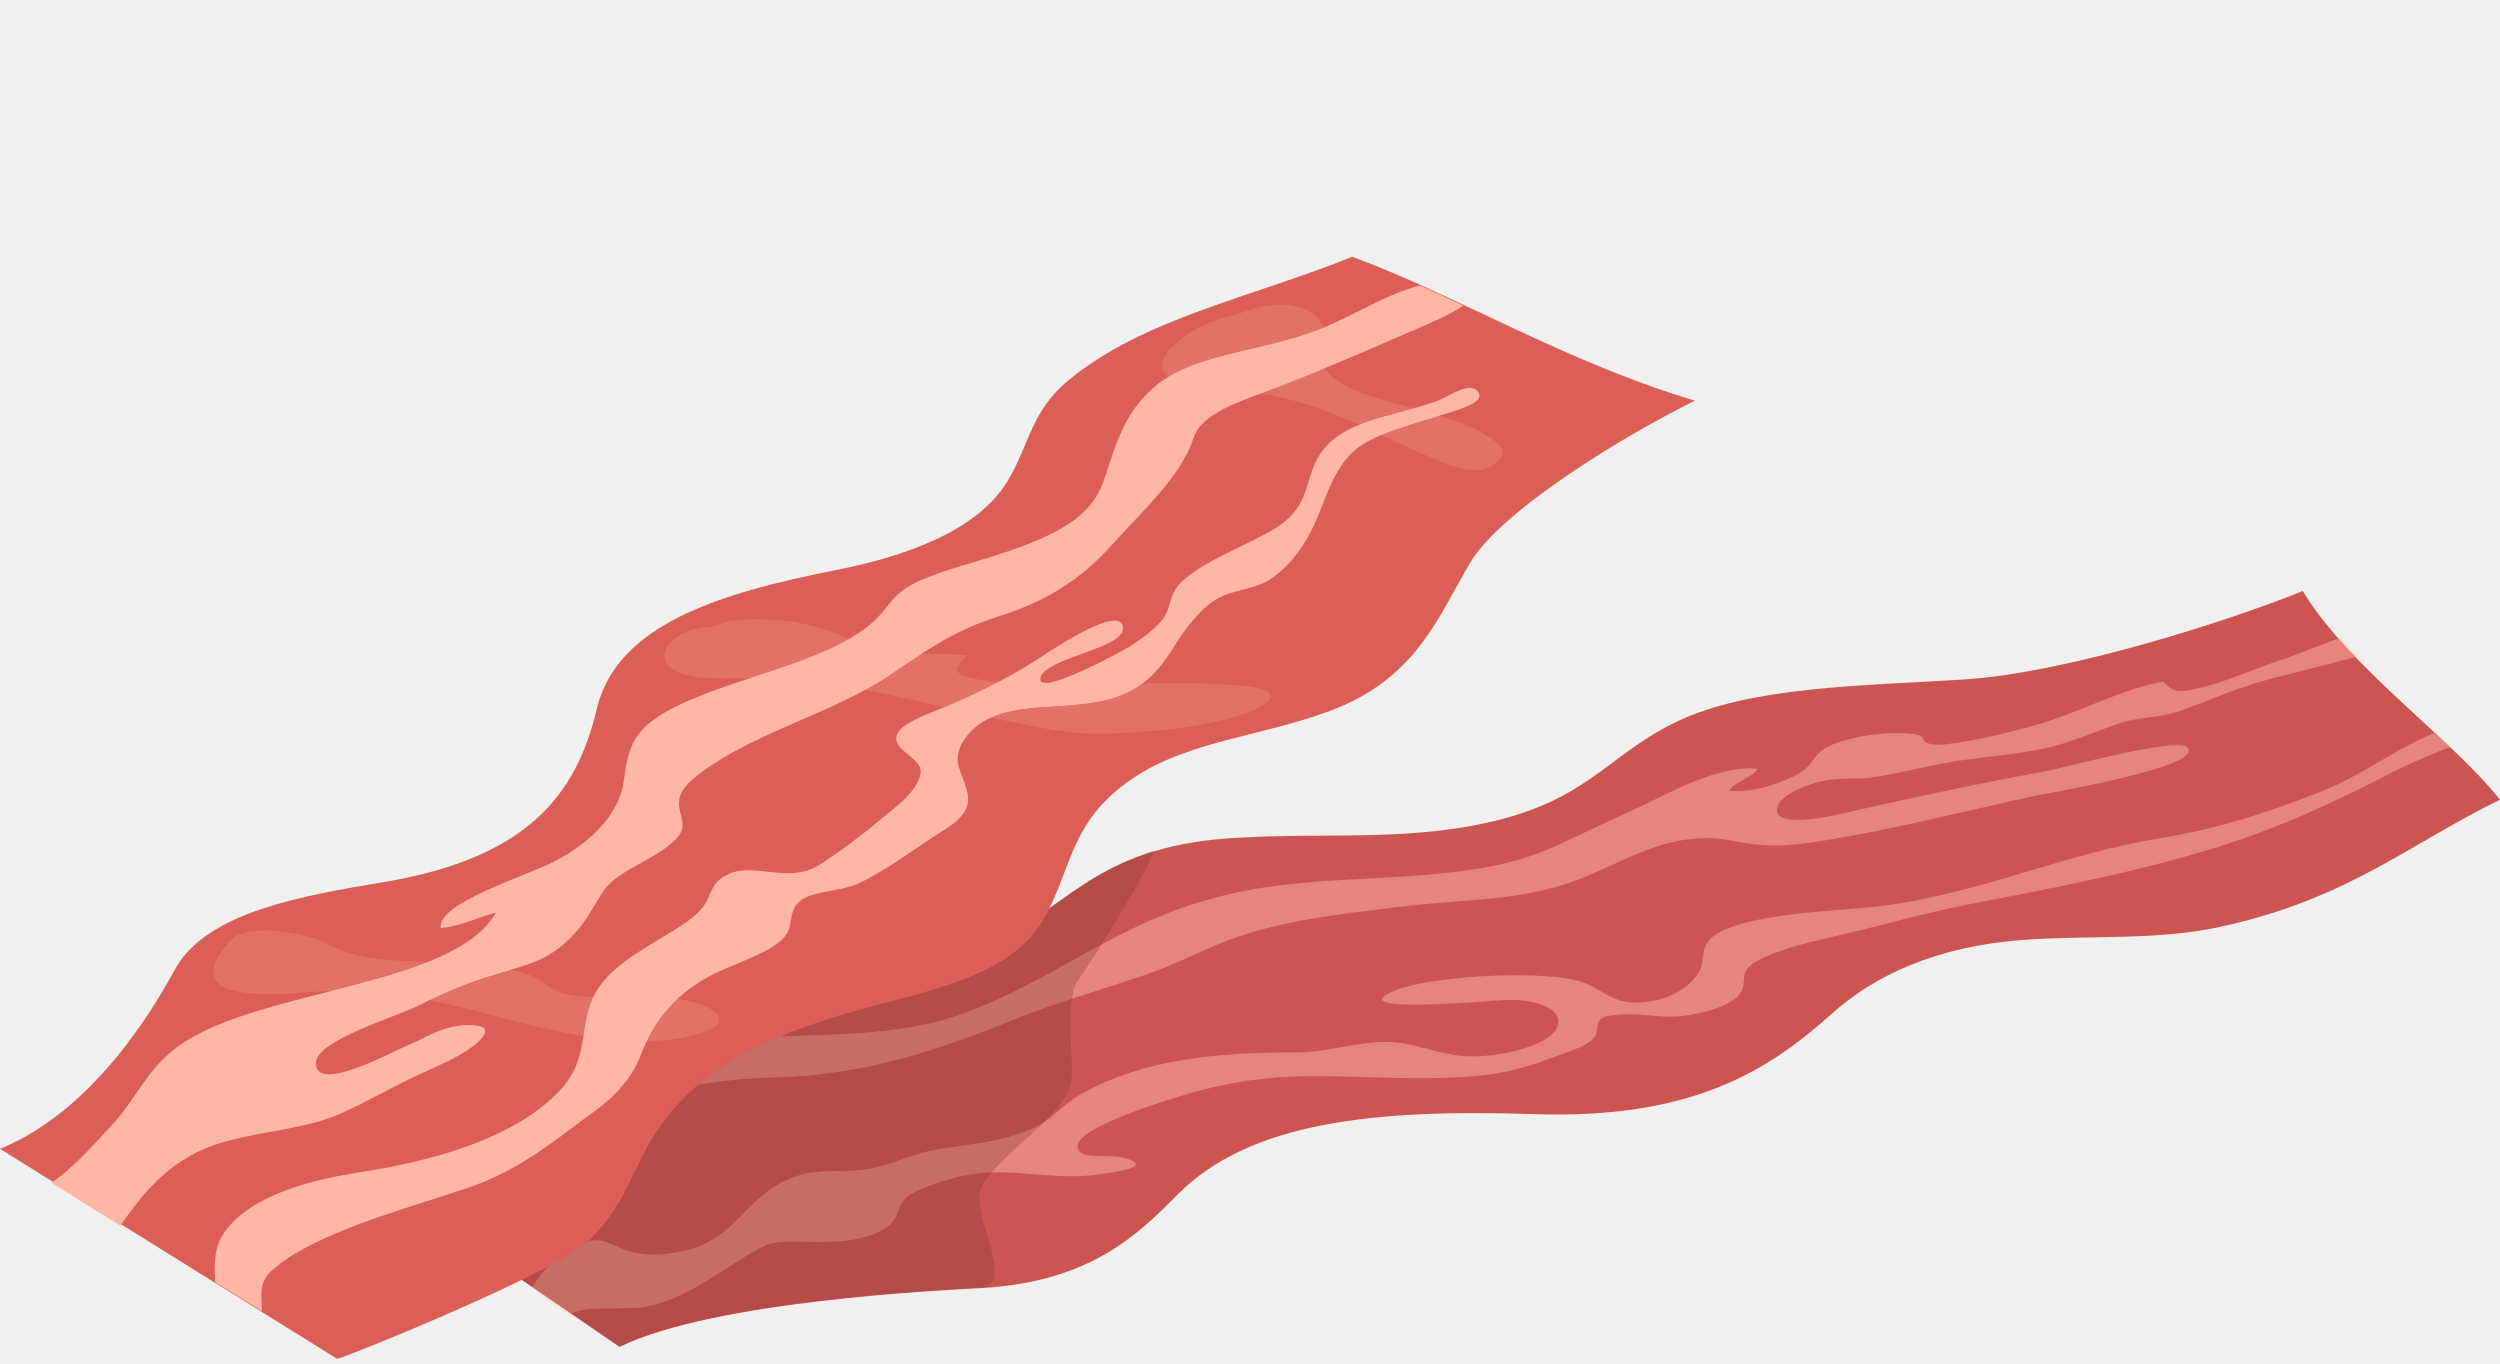
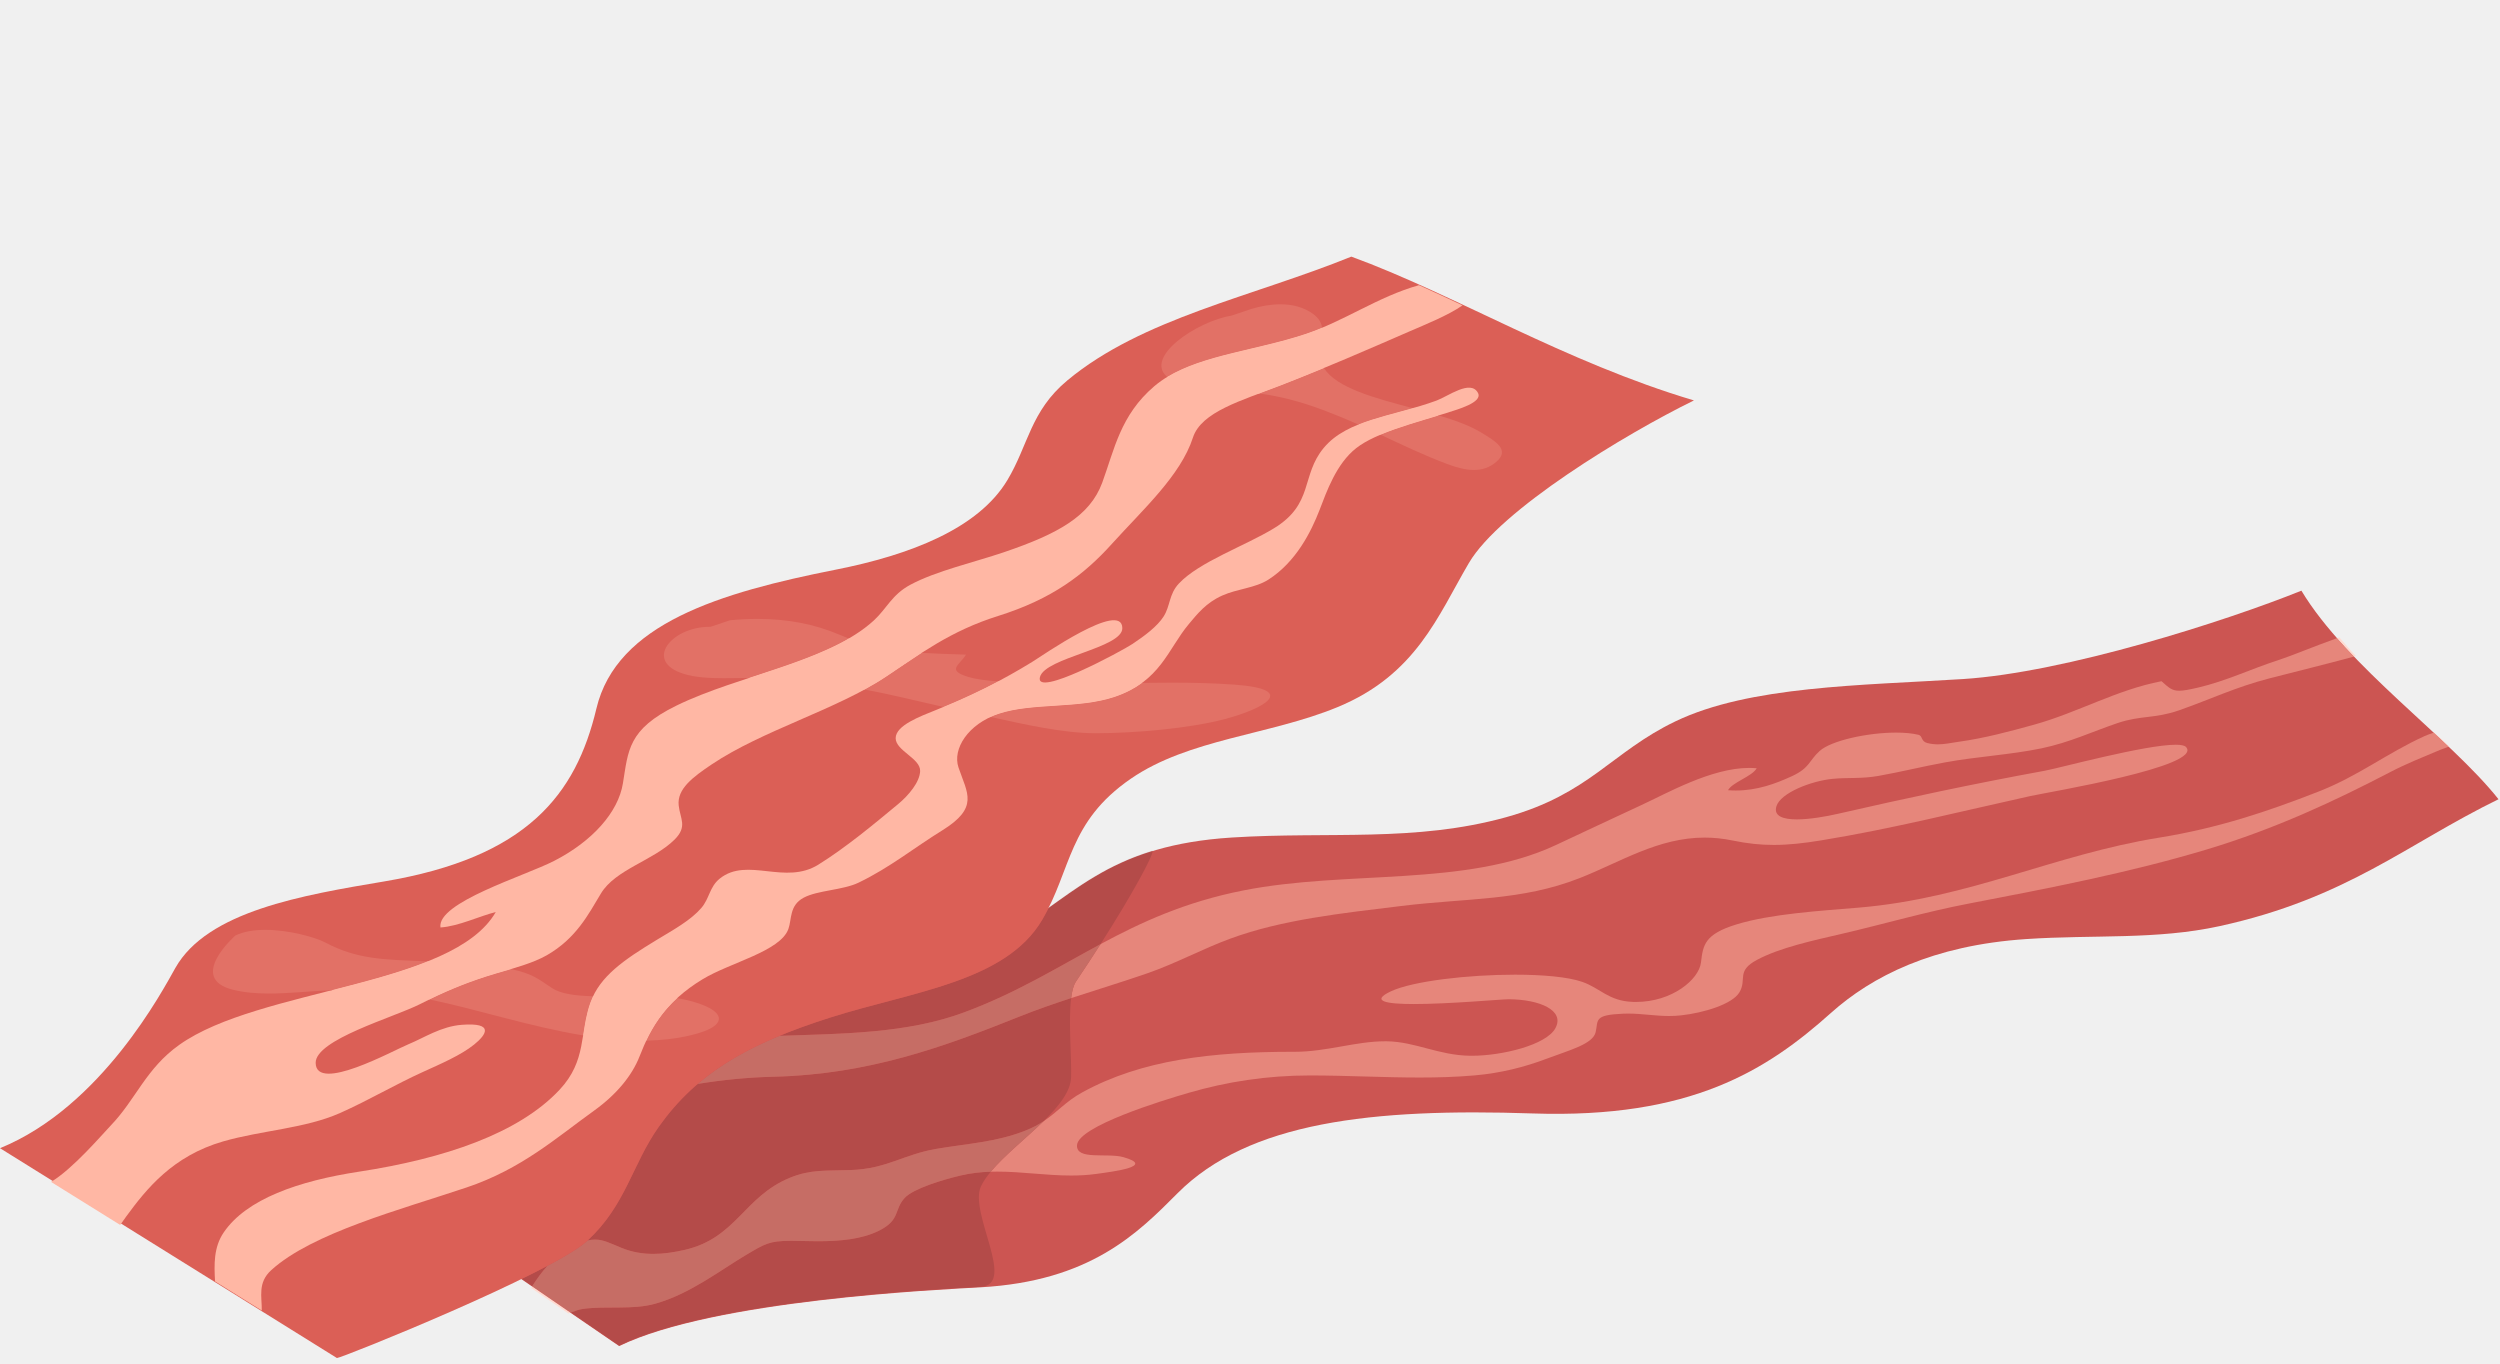
- <svg xmlns="http://www.w3.org/2000/svg" width="189.064mm" height="103.118mm" viewBox="0 0 189.064 103.118" version="1.1" id="svg11989">
-   <defs id="defs11986" />
-   <g id="layer2" style="display:inline" transform="translate(-2.397317,-4.347441)">
-     <g id="g14897" transform="matrix(0.3527778,0,0,-0.1901977,-740.341,382.6582)" style="display:inline">
-       <path d="m 2641.33,1671.06 c -19.66,-17.79 -32.51,-39.4 -59.84,-50.49 -13.53,-5.49 -26.89,-3.34 -41.46,-5.14 -20.07,-2.49 -33.1,-14.82 -41.89,-29.39 -13.7,-22.74 -29.98,-42.12 -63.98,-39.99 -34.49,2.16 -60.95,-3.41 -76.16,-31.71 -8.66,-16.14 -18.77,-34.98 -42.24,-37.46 -9.18,-0.97 -57.26,-5.11 -77.55,-23.38 l -68.31,86.76 c 0.12,0.94 41.7,38.88 56.03,43.93 15.42,5.44 31.6,3.68 47.34,6.46 22.56,3.97 36.18,12.57 49.77,28.02 13.35,15.17 20.94,34.14 46.61,37.16 20.82,2.44 39.29,-1.94 58.77,8.06 17.96,9.23 22.63,25.93 36.35,38.15 15.87,14.14 39.77,14.27 61.65,16.83 21.95,2.57 56.5,23.09 72.63,35.17 9.77,-30.12 31.84,-58.56 42.28,-82.98" style="fill:#cc5552;fill-opacity:1;fill-rule:nonzero;stroke:none;stroke-width:0.1" id="path1610" />
-       <path d="m 2610.33,1727.81 c -1.26,2.43 -2.48,4.88 -3.64,7.34 0.16,0.11 0.32,0.22 0.49,0.33 1.13,-2.5 2.32,-4.99 3.55,-7.47 -0.13,-0.06 -0.27,-0.13 -0.4,-0.2" style="fill:#ffdbd1;fill-opacity:1;fill-rule:nonzero;stroke:none;stroke-width:0.1" id="path1612" />
-       <path d="m 2335.16,1591.95 c 0.19,2.84 0.52,5.16 1.04,6.59 1.88,5.18 3.64,10.17 5.26,14.87 8.77,8.75 18.11,16.76 30.59,21.35 22.3,8.19 47.66,1.3 67,18 6.21,5.36 12.15,10.62 18.38,15.94 5.5,4.69 15.03,14.82 23.17,14.82 0.54,0 1.08,-0.04 1.61,-0.14 -1,-3.29 -5.22,-5.55 -6.15,-8.73 0.57,-0.08 1.12,-0.12 1.67,-0.12 4.58,0 8.53,2.71 12.02,5.69 3.89,3.32 3.65,6.17 5.97,10.05 2.48,4.13 10.25,7.3 16.39,7.3 1.81,0 3.47,-0.27 4.82,-0.88 0.9,-0.41 0.47,-2.64 1.91,-3.29 0.81,-0.36 1.54,-0.5 2.24,-0.5 1.45,0 2.78,0.58 4.39,1 5.63,1.44 11.14,4.21 16.25,6.83 9.4,4.84 17.61,13.81 27.32,17.29 1.55,-2.55 2.21,-3.79 3.79,-3.79 0.92,0 2.16,0.43 4.06,1.25 6.05,2.63 11.34,7.41 17.09,10.85 2.79,1.67 7.45,5.31 12.71,8.82 1.16,-2.46 2.38,-4.91 3.64,-7.34 -6.11,-3.07 -12.33,-5.88 -18.15,-8.67 -7.18,-3.43 -12.77,-8.41 -19.37,-12.7 -5.22,-3.38 -8.21,-1.95 -13.18,-5.07 -5.41,-3.39 -10.28,-7.72 -16.33,-10.06 -6.68,-2.57 -13.96,-3.28 -20.75,-5.61 -4.82,-1.64 -9.42,-3.78 -14.28,-5.38 -3.61,-1.18 -6.6,-0.56 -9.79,-1.15 -4.63,-0.84 -11.14,-5.61 -12.03,-10.87 -0.68,-4 1.46,-5.26 4.37,-5.26 2.81,0 6.33,1.18 8.74,2.2 14.85,6.31 29.23,12 44.45,17.16 3.11,1.05 21.48,10.34 28.07,10.34 1.12,0 1.89,-0.27 2.21,-0.88 3.92,-7.71 -29.61,-17.99 -33.35,-19.52 -14.75,-6.03 -29.61,-13.01 -44.84,-17.63 -3.8,-1.15 -7.03,-1.83 -10.22,-1.83 -2.85,0 -5.66,0.54 -8.83,1.76 -2.08,0.8 -4.07,1.16 -5.99,1.16 -10.02,0 -18.05,-9.72 -26.8,-16.1 -12.53,-9.14 -24.14,-7.9 -38.29,-11.11 -12.87,-2.92 -25.55,-5.42 -36.61,-12.95 -6.24,-4.25 -11.54,-9.76 -17.89,-13.85 -5.35,-3.44 -10.89,-6.55 -16.31,-9.84" style="fill:#e6867b;fill-opacity:1;fill-rule:nonzero;stroke:none;stroke-width:0.1" id="path1614" />
-       <path d="m 2227.33,1466.46 -7.96,10.11 c 0.05,0.22 0.11,0.43 0.17,0.65 l 8.21,-10.44 c -0.14,-0.1 -0.28,-0.21 -0.42,-0.32" style="fill:#ffdbd1;fill-opacity:1;fill-rule:nonzero;stroke:none;stroke-width:0.1" id="path1616" />
-       <path d="m 2227.75,1466.78 -8.21,10.44 c 0.01,0.04 0.03,0.09 0.04,0.14 l 8.27,-10.5 c -0.03,-0.03 -0.06,-0.05 -0.1,-0.08" style="fill:#e6867b;fill-opacity:1;fill-rule:nonzero;stroke:none;stroke-width:0.1" id="path1618" />
-       <path d="m 2630.63,1691.97 c -1.05,1.84 -2.12,3.7 -3.21,5.58 0.05,0.03 0.09,0.06 0.13,0.09 1.1,-1.88 2.18,-3.73 3.24,-5.57 -0.05,-0.04 -0.11,-0.07 -0.16,-0.1" style="fill:#ffdbd1;fill-opacity:1;fill-rule:nonzero;stroke:none;stroke-width:0.1" id="path1620" />
-       <path d="m 2335.15,1521.35 c -2.67,0 -5.31,0.39 -7.94,0.78 -2.62,0.39 -5.24,0.78 -7.86,0.78 -0.48,0 -0.96,-0.01 -1.43,-0.04 2.9,6.46 7.56,13.27 11.3,20.06 3.01,3.67 4.77,7.87 8.27,11.45 12.81,13.09 27.89,16.2 45.26,16.2 0.11,0 0.23,0 0.34,0 0.02,0 0.03,0 0.04,0 3.4,0 6.68,1.05 9.88,2.09 3.21,1.05 6.35,2.09 9.47,2.09 0.12,0 0.24,0 0.36,0 6.14,-0.16 11.12,-5.58 17.89,-5.76 0.13,0 0.25,0 0.38,0 6.46,0 15.99,4.27 17.93,10.99 2.06,7.11 -3.39,11.4 -9.96,11.5 -0.01,0 -0.01,0 -0.02,0 -0.79,0 -4,-0.48 -7.96,-0.96 -3.96,-0.48 -8.67,-0.95 -12.45,-0.95 -5.79,0 -9.42,1.11 -4.9,5.06 4.66,4.05 16.45,6.62 26.62,6.62 5.93,0 11.31,-0.87 14.39,-2.84 3.88,-2.47 5.66,-7.65 10.88,-7.99 0.22,-0.01 0.45,-0.02 0.67,-0.02 7.77,0 13.52,8.95 13.95,15.71 0.44,6.98 0.77,11.25 7.65,15.16 7.41,4.2 17.89,5.37 26.21,6.66 23.73,3.7 41.83,21.08 64.39,27.83 12.73,3.8 23.28,10.43 34.05,18.22 8.79,6.35 14.71,15.28 22.9,22.18 0.36,0.31 1.06,0.8 1.96,1.38 1.09,-1.88 2.16,-3.74 3.21,-5.58 -0.73,-0.48 -1.38,-0.92 -1.88,-1.31 -3.57,-2.78 -7.34,-5.59 -10.61,-8.76 -11.87,-11.48 -24.72,-22.65 -39.41,-30.83 -16.36,-9.13 -33.54,-15.3 -51.1,-21.55 -9.17,-3.26 -17.95,-8.02 -26.93,-11.9 -6.36,-2.76 -13.45,-5.54 -18.42,-10.46 -4.55,-4.5 -2.09,-7.71 -3.78,-12.94 -1.53,-4.73 -7.67,-8.14 -12.44,-9.13 -0.91,-0.2 -1.78,-0.27 -2.63,-0.27 -1.52,0 -2.96,0.24 -4.4,0.48 -1.43,0.24 -2.87,0.48 -4.4,0.48 -0.36,0 -0.72,-0.01 -1.09,-0.04 -6.3,-0.51 -5.29,-2.48 -5.87,-7.32 -0.58,-4.81 -5.7,-7.22 -10.49,-10.58 -4.75,-3.33 -9.83,-5.75 -15.53,-6.66 -3.92,-0.63 -7.84,-0.84 -11.76,-0.84 -7.74,0 -15.5,0.81 -23.37,0.83 -0.05,0 -0.09,0 -0.13,0 -9.23,0 -17.84,-2.5 -26.02,-6.91 -5.89,-3.17 -23.66,-13.32 -23.95,-20.8 -0.23,-6.17 6.47,-2.96 9.97,-4.81 6.83,-3.6 -1.96,-5.68 -5.89,-6.67 -1.8,-0.46 -3.59,-0.63 -5.35,-0.63" style="fill:#e6867b;fill-opacity:1;fill-rule:nonzero;stroke:none;stroke-width:0.1" id="path1622" />
-       <path d="m 2238.21,1453.69 -10.36,13.17 c 0.97,0.71 1.82,1.22 2.52,1.4 5.01,1.31 10.71,-0.45 15.56,2.08 7.48,3.9 13.93,13.29 19.47,19.38 4.05,4.44 4.96,5.66 9.71,5.66 0.68,0 1.44,-0.03 2.29,-0.07 1.12,-0.06 2.25,-0.1 3.37,-0.1 4.81,0 9.5,0.76 13.24,4.26 4.57,4.29 3.12,8.3 5.45,12.98 1.85,3.72 8.2,7.25 11.92,8.88 2.2,0.97 4.37,1.41 6.54,1.54 -0.9,-1.99 -1.62,-3.94 -2.11,-5.86 -2.63,-10.41 7.71,-39.11 -0.05,-39.93 -9.18,-0.97 -57.26,-5.11 -77.55,-23.39 m -18.63,23.67 -2.26,2.87 c 1.96,1.77 3.81,3.51 5.5,5.18 -1.25,-2.56 -2.26,-5.21 -3.05,-7.47 -0.07,-0.19 -0.13,-0.38 -0.19,-0.58" style="fill:#b44b49;fill-opacity:1;fill-rule:nonzero;stroke:none;stroke-width:0.1" id="path1624" />
-       <path d="m 2330.31,1627.75 c 0.02,0.1 0.05,0.2 0.08,0.3 6.47,8.57 12.63,17.11 22.2,22.56 0.03,-0.02 0.04,-0.07 0.05,-0.16 -9.64,-5.46 -15.82,-14.08 -22.33,-22.7" style="fill:#d7c1c1;fill-opacity:1;fill-rule:nonzero;stroke:none;stroke-width:0.1" id="path1626" />
-       <path d="m 2245.55,1490.17 c -2.35,0 -4.62,0.71 -6.85,2.41 -2.43,1.85 -3.88,3.29 -5.66,3.29 -0.5,0 -1.02,-0.11 -1.6,-0.36 8.23,14.1 9.57,30.3 15.26,45.22 2.49,6.5 5.24,12.12 8.36,17.07 5.33,1.6 10.75,2.61 16.21,2.85 20.52,0.9 36.76,12.02 52.9,24.02 3.55,2.63 7.24,5 10.99,7.28 -0.62,-9.18 0.13,-23.81 -0.01,-31.56 -0.1,-5.64 -2.67,-11.54 -5.93,-17.46 -1.09,-1.33 -2.34,-2.59 -3.91,-3.73 -6.34,-4.63 -12.34,-5.09 -19.16,-7.27 -6.9,-2.2 -10.6,-7.9 -18.18,-8.39 -5.37,-0.34 -8.71,0.32 -13.18,-3.11 -9.84,-7.55 -11.45,-23.89 -22.47,-28.64 -2.34,-1 -4.59,-1.62 -6.77,-1.62 m 27.04,86.76 c 3.36,2.58 7.03,5.01 11.04,7.36 17.42,10.24 37.48,14.11 45.3,38.75 0.5,1.57 0.95,3.15 1.38,4.71 6.51,8.62 12.69,17.24 22.33,22.7 0.13,-1.7 -4.17,-16.67 -11.18,-37.04 -9.35,-9.32 -18.07,-19.46 -29.3,-27.17 -12.15,-8.36 -25.84,-8.44 -39.57,-9.31" style="fill:#b44b49;fill-opacity:1;fill-rule:nonzero;stroke:none;stroke-width:0.1" id="path1628" />
-       <path d="m 2255.06,1557.8 c 4.82,7.66 10.53,13.75 17.53,19.13 13.73,0.87 27.42,0.95 39.57,9.31 11.23,7.71 19.95,17.85 29.3,27.17 -1.62,-4.7 -3.38,-9.69 -5.26,-14.87 -0.52,-1.43 -0.85,-3.75 -1.04,-6.59 -3.75,-2.28 -7.44,-4.65 -10.99,-7.28 -16.14,-12 -32.38,-23.12 -52.9,-24.02 -5.46,-0.24 -10.88,-1.25 -16.21,-2.85" style="fill:#c66d65;fill-opacity:1;fill-rule:nonzero;stroke:none;stroke-width:0.1" id="path1630" />
-       <path d="m 2227.85,1466.86 -8.27,10.5 c 0.06,0.2 0.12,0.39 0.19,0.58 0.79,2.26 1.8,4.91 3.05,7.47 3.95,3.89 7.04,7.39 8.59,10.04 0.01,0.02 0.02,0.04 0.03,0.06 0.58,0.25 1.1,0.36 1.6,0.36 1.78,0 3.23,-1.44 5.66,-3.29 2.23,-1.7 4.5,-2.41 6.85,-2.41 2.18,0 4.43,0.62 6.77,1.62 11.02,4.75 12.63,21.09 22.47,28.64 4.47,3.43 7.81,2.77 13.18,3.11 7.58,0.49 11.28,6.19 18.18,8.39 6.82,2.18 12.82,2.64 19.16,7.27 1.57,1.14 2.82,2.4 3.91,3.73 -3.74,-6.79 -8.4,-13.6 -11.3,-20.06 -2.17,-0.13 -4.34,-0.57 -6.54,-1.54 -3.72,-1.63 -10.07,-5.16 -11.92,-8.88 -2.33,-4.68 -0.88,-8.69 -5.45,-12.98 -3.74,-3.5 -8.43,-4.26 -13.24,-4.26 -1.12,0 -2.25,0.04 -3.37,0.1 -0.85,0.04 -1.61,0.07 -2.29,0.07 -4.75,0 -5.66,-1.22 -9.71,-5.66 -5.54,-6.09 -11.99,-15.48 -19.47,-19.38 -4.85,-2.53 -10.55,-0.77 -15.56,-2.08 -0.7,-0.18 -1.55,-0.69 -2.52,-1.4" style="fill:#c66d65;fill-opacity:1;fill-rule:nonzero;stroke:none;stroke-width:0.1" id="path1632" />
-       <path d="m 2395.26,1886.94 c -21.19,-15.95 -44.84,-24.48 -60.89,-49.21 -7.96,-12.26 -8.37,-25.78 -12.9,-39.75 -6.23,-19.23 -20.8,-29.7 -36.77,-35.57 -24.93,-9.16 -47.03,-21.48 -51.37,-55.26 -4.4,-34.28 -14.87,-59.22 -45.54,-68.8 -17.48,-5.45 -37.89,-11.81 -44.77,-34.39 -2.69,-8.83 -15.84,-55.27 -37.62,-71.73 l 72.27,-83.49 c 0.95,-0.06 46.07,33.6 53.74,46.71 8.25,14.12 9.59,30.34 15.29,45.28 8.17,21.39 19.19,33.14 36.93,43.56 17.42,10.24 37.48,14.11 45.3,38.75 6.34,19.98 5.52,38.94 19.03,56.18 12.46,15.89 29.74,17.32 44.33,28.48 16.89,12.91 21.54,36.36 28.19,57.36 6.67,21.06 33.35,51.11 48.27,64.67 -27.73,15.29 -51.49,42.33 -73.49,57.21" style="fill:#db5f56;fill-opacity:1;fill-rule:nonzero;stroke:none;stroke-width:0.1" id="path1634" />
-       <path d="m 2409.77,1875.58 c -8.86,-4.61 -15.91,-14.25 -24.45,-19.49 -11.73,-7.2 -24.73,-8.65 -32.37,-20.78 -7.24,-11.49 -8.53,-25.21 -11.12,-38.29 -2.65,-13.41 -9.59,-20.41 -20.91,-27.57 -6.58,-4.17 -14.71,-7.53 -20.26,-13.07 -3.98,-3.97 -5.04,-9.46 -7.84,-14.22 -9.67,-16.45 -28.93,-21.69 -42.34,-33.86 -10.43,-9.47 -10.31,-17.9 -11.47,-30.97 -1.01,-11.47 -6.54,-22.99 -14.77,-30.82 -6.36,-6.04 -25.17,-16.53 -24.36,-26.47 3.89,0.47 8.41,4.57 11.86,6.14 -9.22,-29.81 -50.68,-30.13 -67.88,-52.83 -7.15,-9.43 -9.28,-21.56 -14.6,-31.89 -1.88,-3.65 -8.3,-17.62 -12.92,-22.64 l 14.84,-17.13 c 0.48,1.25 0.91,2.42 1.32,3.43 4.32,10.93 9.95,24.01 20.77,29.81 8.24,4.41 17.58,5.11 25.08,11.3 6.19,5.11 11.67,11.2 17.8,16.36 3.8,3.2 8.17,6.68 10.98,10.91 2.62,3.93 4.33,8.78 -2.64,7.82 -4.48,-0.61 -8.14,-5.2 -11.47,-7.73 -3.24,-2.46 -19.82,-19.5 -19.91,-7.45 -0.08,9.29 16.72,18.09 22.38,23.4 5.25,4.94 10.15,8.84 16.43,12.26 3.71,2.02 7.87,4.11 10.75,7.17 6.33,6.73 8.91,16.21 11.63,24.59 3.1,9.58 11.2,13.04 15.78,21.42 2.84,5.2 1.21,8.31 0.9,13.6 -0.39,6.59 3.04,11.3 7.05,16.3 10.9,13.59 26.74,21.75 37.41,34.91 7.39,9.13 13.82,18.22 24.03,24.17 11.62,6.76 18.48,16.45 24.45,28.74 6.6,13.57 14.72,27.12 17.36,42.23 1.81,10.33 10.47,14.75 18.82,20.76 9.49,6.84 18.63,14.23 27.71,21.56 3.19,2.57 8.26,6.33 11.3,10.3 -3.16,2.75 -6.27,5.45 -9.34,8.03" style="fill:#ffb7a4;fill-opacity:1;fill-rule:nonzero;stroke:none;stroke-width:0.1" id="path1636" />
-       <path d="m 2413.52,1829.66 c -9.17,-6.24 -19.05,-7.38 -24.17,-18.8 -4.95,-11.03 -2.07,-22.28 -10.7,-32.02 -6.29,-7.09 -15.98,-13.29 -20.37,-21.94 -2.16,-4.25 -1.81,-8.79 -3.27,-13.09 -1.34,-3.94 -4.06,-7.71 -6.68,-10.95 -2.33,-2.88 -21.07,-21.64 -19.86,-13.18 1.12,7.79 17.72,11.5 17.67,19.46 -0.08,11.23 -17.3,-11.13 -19.35,-13.46 -6.3,-7.18 -12.74,-13.26 -20.41,-18.96 -3.67,-2.73 -8.85,-6.28 -8.86,-11.37 0,-4.98 5.34,-8.03 5.25,-13.07 -0.07,-4.36 -2.44,-9.65 -4.74,-13.18 -5.13,-7.88 -11.05,-17.07 -17.09,-24.06 -3.55,-4.1 -7.31,-3.36 -10.92,-2.62 -3.72,0.76 -7.27,1.52 -10.27,-2.99 -2.16,-3.26 -2.16,-7.84 -3.91,-11.62 -2.3,-4.96 -5.98,-8.67 -9.54,-12.67 -7.14,-8.03 -12.18,-14.49 -14.23,-24.84 -2.4,-12.2 -0.72,-23.1 -6.66,-34.86 -8.79,-17.42 -24.81,-27.39 -42.98,-32.55 -13.03,-3.7 -24.16,-10.88 -29.04,-24.17 -2.18,-5.93 -2.07,-12.84 -1.86,-19.5 l 10.02,-11.58 c 0.05,5.44 -0.94,11.05 2.03,16.07 8.8,14.83 27.72,24.05 41.93,32.91 11.77,7.35 19.19,19.71 27.35,30.59 4.82,6.43 8.15,13.99 9.75,21.66 2.34,11.15 5.53,21.64 13.52,30.6 5.93,6.66 16.67,11.08 18.38,19.98 0.75,3.87 0.18,9.34 3.25,12.41 3.01,3.01 8.43,2.99 11.82,6.03 6.77,6.06 11.95,13.94 17.89,20.73 8.01,9.18 5.4,14.78 3.52,25.12 -1.31,7.22 1.98,17.21 8.61,21.31 7.29,4.5 17.18,1.87 24.96,6.78 9.78,6.17 11.38,19.04 15.82,28.87 1.82,4.03 3.7,8.5 7.15,11.37 3.36,2.79 7.07,2.95 9.97,6.4 5.93,7.08 9.13,18.98 10.95,27.7 1.52,7.33 3.59,18.37 7.85,24.57 4.34,6.32 12.89,10.13 19.35,13.98 2.46,1.46 7.83,4.21 6.78,7.97 -1.55,5.55 -6.45,-1.37 -8.91,-3.03" style="fill:#ffb7a4;fill-opacity:1;fill-rule:nonzero;stroke:none;stroke-width:0.1" id="path1638" />
-       <path d="m 2340.44,1697.32 c -7.06,0 -15.3,3.53 -22.55,6.48 0.54,0.46 1.11,0.88 1.71,1.25 7.29,4.5 17.18,1.87 24.96,6.78 2.36,1.49 4.25,3.38 5.82,5.52 2.1,0.05 4.2,0.09 6.3,0.09 4.49,0 8.98,-0.18 13.47,-0.78 13.96,-1.86 6.28,-9.65 -2.07,-13.73 -7.57,-3.7 -19.19,-5.59 -27.59,-5.61 -0.01,0 -0.03,0 -0.05,0 m -32.66,10.45 c -5.65,2.35 -11.18,4.97 -16.93,6.93 1.61,1.62 3.15,3.31 4.59,5.09 2.61,3.22 5.1,6.44 7.67,9.51 2.87,-0.33 5.97,-0.49 9.5,-0.71 -1.45,-4.33 -4.29,-6.18 0.57,-8.92 1.5,-0.85 3.79,-1.39 6.31,-1.74 -3.67,-3.6 -7.51,-6.94 -11.71,-10.16 m -47.19,11.45 c -3.02,0 -6.01,0.27 -8.55,1.74 -8.64,4.98 -2.64,18.7 5.57,18.7 0.06,0 0.13,0 0.19,0 l 4.18,2.61 c 2.02,0.35 3.98,0.53 5.9,0.53 6.36,0 12.17,-1.99 17.62,-6.31 0.67,-0.53 1.32,-1.02 1.97,-1.47 -6.04,-6.51 -13.78,-11.04 -21.42,-15.71 -0.05,0 -0.1,0 -0.15,0 -0.86,0 -1.74,-0.02 -2.63,-0.05 -0.89,-0.02 -1.78,-0.04 -2.68,-0.04" style="fill:#e27166;fill-opacity:1;fill-rule:nonzero;stroke:none;stroke-width:0.1" id="path1640" />
-       <path d="m 2290.85,1714.7 c -2.47,0.84 -4.98,1.56 -7.57,2.09 -5.23,1.07 -10.32,2.21 -15.67,2.48 -0.51,0.03 -1.03,0.04 -1.56,0.04 7.64,4.67 15.38,9.2 21.42,15.71 5.31,-3.73 10.02,-5.06 15.64,-5.72 -2.57,-3.07 -5.06,-6.29 -7.67,-9.51 -1.44,-1.78 -2.98,-3.47 -4.59,-5.09" style="fill:#ffb7a4;fill-opacity:1;fill-rule:nonzero;stroke:none;stroke-width:0.1" id="path1642" />
-       <path d="m 2317.89,1703.8 c -1.77,0.72 -3.48,1.41 -5.1,2 -1.69,0.62 -3.35,1.29 -5.01,1.97 4.2,3.22 8.04,6.56 11.71,10.16 4.36,-0.59 9.45,-0.63 12.5,-0.75 1.83,-0.07 3.65,-0.1 5.47,-0.1 3.22,0 6.43,0.09 9.63,0.18 1.1,0.03 2.19,0.06 3.29,0.09 -1.57,-2.14 -3.46,-4.03 -5.82,-5.52 -7.78,-4.91 -17.67,-2.28 -24.96,-6.78 -0.6,-0.37 -1.17,-0.79 -1.71,-1.25" style="fill:#ffb7a4;fill-opacity:1;fill-rule:nonzero;stroke:none;stroke-width:0.1" id="path1644" />
-       <path d="m 2421.55,1802.06 c -1.86,0 -3.82,1.04 -5.8,2.42 -4.96,3.46 -9.57,7.57 -14.23,11.61 3.82,2.99 8.44,5.36 12.49,7.67 3.47,-1.92 6.66,-4.05 9.07,-6.77 3.09,-3.47 6.2,-6.84 3.4,-11.49 -1.49,-2.49 -3.16,-3.44 -4.93,-3.44 m -24.78,18.07 c -1.36,1.13 -2.73,2.22 -4.13,3.28 -4.56,3.44 -9.14,6.52 -14.63,8.36 -0.82,0.28 -1.68,0.5 -2.55,0.69 1.53,1.06 3.09,2.12 4.64,3.23 3.13,2.26 6.22,4.57 9.28,6.92 2.75,-8 10.95,-11.94 19.06,-15.97 -4.11,-2.17 -8.16,-3.89 -11.67,-6.51 m -41.01,18.94 c -5.02,7.9 6.32,22.11 13.89,24.45 l 4.18,2.62 c 2.05,1.14 4.16,1.83 6.2,1.83 2.55,0 4.98,-1.09 6.99,-3.78 1.3,-1.73 1.82,-3.6 1.97,-5.54 -1.2,-0.93 -2.42,-1.79 -3.67,-2.56 -10.39,-6.38 -21.78,-8.24 -29.56,-17.02" style="fill:#e27166;fill-opacity:1;fill-rule:nonzero;stroke:none;stroke-width:0.1" id="path1646" />
-       <path d="m 2375.46,1832.46 c -5.26,1.15 -11.21,1.03 -15.89,3.35 -1.75,0.87 -2.99,1.98 -3.81,3.26 7.78,8.78 19.17,10.64 29.56,17.02 1.25,0.77 2.47,1.63 3.67,2.56 0.28,-3.63 -0.77,-7.53 -0.53,-11.3 0.11,-1.73 0.43,-3.3 0.92,-4.74 -3.06,-2.35 -6.15,-4.66 -9.28,-6.92 -1.55,-1.11 -3.11,-2.17 -4.64,-3.23" style="fill:#ffb7a4;fill-opacity:1;fill-rule:nonzero;stroke:none;stroke-width:0.1" id="path1648" />
-       <path d="m 2401.52,1816.09 c -1.57,1.37 -3.15,2.72 -4.75,4.04 3.51,2.62 7.56,4.34 11.67,6.51 1.88,-0.93 3.76,-1.88 5.57,-2.88 -4.05,-2.31 -8.67,-4.68 -12.49,-7.67" style="fill:#ffb7a4;fill-opacity:1;fill-rule:nonzero;stroke:none;stroke-width:0.1" id="path1650" />
-       <path d="m 2244.03,1575.02 c 1.52,5.93 3.52,11.62 6.62,16.92 9.73,-3.18 12.89,-10.59 2.56,-14.94 -2.98,-1.26 -6.05,-1.87 -9.18,-1.98 m -13.55,2.07 c -11.4,3.48 -22.91,10.49 -32.96,14.32 4.52,4.07 8.94,7.41 14.4,10.39 1.02,0.55 2.06,1.11 3.11,1.69 4.75,-1.93 5.87,-4.01 8.77,-7.56 1.93,-2.36 5.15,-3.09 8.81,-3.25 -0.19,-0.77 -0.37,-1.56 -0.54,-2.38 -0.89,-4.55 -1.22,-8.92 -1.59,-13.21 m -67.35,16.67 c -2.67,0 -5.3,0.37 -7.78,1.52 -9.9,4.57 0.54,21.56 0.54,21.56 1.79,1.63 4.05,2.25 6.41,2.25 5.19,0 10.82,-3.03 12.81,-4.98 7.11,-7 12.85,-6.8 22,-7.58 -6.12,-4.54 -13.36,-8.05 -20.67,-11.51 -0.58,-0.04 -1.17,-0.08 -1.75,-0.13 -3.76,-0.35 -7.71,-1.13 -11.56,-1.13" style="fill:#e27166;fill-opacity:1;fill-rule:nonzero;stroke:none;stroke-width:0.1" id="path1652" />
-       <path d="m 2197.52,1591.41 c -0.69,0.27 -1.37,0.51 -2.05,0.74 -5.57,1.91 -10.83,2.94 -16.41,2.94 -0.87,0 -1.74,-0.02 -2.62,-0.07 7.31,3.46 14.55,6.97 20.67,11.51 0.53,-0.04 1.08,-0.09 1.63,-0.15 5.13,-0.49 10.21,-0.68 15.17,-2.47 0.39,-0.14 0.77,-0.28 1.12,-0.42 -1.05,-0.58 -2.09,-1.14 -3.11,-1.69 -5.46,-2.98 -9.88,-6.32 -14.4,-10.39" style="fill:#ffb7a4;fill-opacity:1;fill-rule:nonzero;stroke:none;stroke-width:0.1" id="path1654" />
-       <path d="m 2242.92,1575 c -4.08,0 -8.25,0.81 -12.44,2.09 0.37,4.29 0.7,8.66 1.59,13.21 0.17,0.82 0.35,1.61 0.54,2.38 0.6,-0.03 1.2,-0.04 1.82,-0.04 1.47,0 2.98,0.06 4.49,0.12 1.52,0.06 3.04,0.13 4.51,0.13 2.36,0 4.61,-0.16 6.53,-0.73 0.24,-0.07 0.47,-0.14 0.69,-0.22 -3.1,-5.3 -5.1,-10.99 -6.62,-16.92 -0.37,-0.01 -0.73,-0.02 -1.11,-0.02" style="fill:#ffb7a4;fill-opacity:1;fill-rule:nonzero;stroke:none;stroke-width:0.1" id="path1656" />
-     </g>
+ <svg xmlns="http://www.w3.org/2000/svg" width="715" height="390" viewBox="0 0 715 390" fill="none">
+   <g clip-path="url(#clip0_141_1060)">
+     <path d="M714.574 228.582C688.36 241.37 671.227 256.905 634.787 264.877C616.747 268.824 598.934 267.278 579.507 268.572C552.747 270.362 535.373 279.226 523.653 289.699C505.387 306.046 483.68 319.978 438.347 318.446C392.36 316.894 357.08 320.898 336.8 341.241C325.253 352.844 311.773 366.387 280.48 368.17C268.24 368.867 204.133 371.843 177.08 384.977L86 322.609C86.16 321.933 141.6 294.659 160.707 291.029C181.267 287.119 202.84 288.384 223.827 286.385C253.907 283.531 272.067 277.349 290.187 266.243C307.987 255.338 318.107 241.701 352.333 239.53C380.093 237.776 404.72 240.925 430.693 233.736C454.64 227.101 460.867 215.096 479.16 206.312C500.32 196.147 532.187 196.054 561.36 194.213C590.627 192.366 636.694 177.615 658.2 168.931C671.227 190.583 700.654 211.027 714.574 228.582" fill="#CC5552" />
+     <path d="M673.24 187.787C671.56 186.04 669.933 184.279 668.387 182.51C668.6 182.431 668.813 182.352 669.04 182.273C670.547 184.07 672.133 185.86 673.773 187.643C673.6 187.686 673.414 187.736 673.24 187.787" fill="#FFDBD1" />
+     <path d="M306.347 285.451C306.6 283.409 307.04 281.742 307.733 280.714C310.24 276.99 312.587 273.403 314.747 270.024C326.44 263.734 338.894 257.976 355.534 254.677C385.267 248.789 419.08 253.742 444.867 241.737C453.147 237.884 461.067 234.103 469.373 230.279C476.707 226.907 489.414 219.625 500.267 219.625C500.987 219.625 501.707 219.654 502.413 219.726C501.08 222.091 495.454 223.715 494.214 226.001C494.974 226.059 495.707 226.088 496.44 226.088C502.547 226.088 507.813 224.14 512.467 221.997C517.653 219.611 517.333 217.562 520.427 214.773C523.733 211.804 534.094 209.525 542.28 209.525C544.694 209.525 546.907 209.719 548.707 210.158C549.907 210.453 549.334 212.056 551.254 212.523C552.334 212.782 553.307 212.882 554.24 212.882C556.174 212.882 557.947 212.465 560.093 212.163C567.6 211.128 574.947 209.137 581.76 207.254C594.293 203.774 605.24 197.326 618.187 194.825C620.254 196.658 621.134 197.549 623.24 197.549C624.467 197.549 626.12 197.24 628.653 196.65C636.72 194.76 643.773 191.324 651.44 188.851C655.16 187.65 661.373 185.034 668.387 182.51C669.933 184.279 671.56 186.04 673.24 187.787C665.094 189.994 656.8 192.014 649.04 194.019C639.467 196.485 632.014 200.065 623.214 203.149C616.254 205.579 612.267 204.551 605.64 206.794C598.427 209.23 591.934 212.343 583.867 214.025C574.96 215.873 565.254 216.383 556.2 218.058C549.774 219.237 543.64 220.775 537.16 221.925C532.347 222.774 528.36 222.328 524.107 222.752C517.933 223.356 509.253 226.785 508.067 230.566C507.16 233.442 510.014 234.347 513.894 234.347C517.64 234.347 522.334 233.499 525.547 232.766C545.347 228.23 564.52 224.14 584.814 220.43C588.96 219.675 613.454 212.997 622.24 212.997C623.734 212.997 624.76 213.191 625.187 213.63C630.414 219.172 585.707 226.562 580.72 227.662C561.053 231.997 541.24 237.014 520.934 240.335C515.867 241.162 511.56 241.651 507.307 241.651C503.507 241.651 499.76 241.263 495.534 240.386C492.76 239.811 490.107 239.552 487.547 239.552C474.187 239.552 463.48 246.539 451.813 251.125C435.107 257.696 419.627 256.804 400.76 259.112C383.6 261.211 366.694 263.008 351.947 268.421C343.627 271.476 336.56 275.437 328.093 278.377C320.96 280.85 313.573 283.086 306.347 285.451" fill="#E6867B" />
+     <path d="M162.574 375.66L151.96 368.393C152.027 368.234 152.107 368.084 152.187 367.925L163.134 375.43C162.947 375.502 162.76 375.581 162.574 375.66Z" fill="#FFDBD1" />
+     <path d="M163.134 375.43L152.187 367.925C152.2 367.897 152.227 367.861 152.24 367.825L163.267 375.373C163.227 375.394 163.187 375.409 163.134 375.43" fill="#E6867B" />
+     <path d="M700.306 213.551C698.906 212.228 697.48 210.891 696.026 209.539C696.093 209.518 696.147 209.496 696.2 209.475C697.667 210.826 699.107 212.156 700.52 213.479C700.453 213.508 700.373 213.529 700.306 213.551Z" fill="#FFDBD1" />
+     <path d="M306.334 336.202C302.774 336.202 299.254 335.922 295.747 335.641C292.254 335.361 288.761 335.081 285.267 335.081C284.627 335.081 283.987 335.088 283.36 335.109C287.227 330.466 293.44 325.57 298.427 320.689C302.44 318.051 304.787 315.032 309.454 312.458C326.534 303.048 346.64 300.813 369.8 300.813C369.947 300.813 370.107 300.813 370.254 300.813C370.281 300.813 370.294 300.813 370.307 300.813C374.84 300.813 379.214 300.058 383.48 299.31C387.76 298.556 391.947 297.808 396.107 297.808C396.267 297.808 396.427 297.808 396.587 297.808C404.774 297.923 411.414 301.819 420.44 301.949C420.614 301.949 420.774 301.949 420.947 301.949C429.561 301.949 442.267 298.879 444.854 294.048C447.601 288.937 440.334 285.853 431.574 285.781C431.561 285.781 431.561 285.781 431.547 285.781C430.494 285.781 426.214 286.126 420.934 286.472C415.654 286.817 409.374 287.155 404.334 287.155C396.614 287.155 391.774 286.357 397.8 283.517C404.014 280.606 419.734 278.758 433.294 278.758C441.201 278.758 448.374 279.384 452.48 280.8C457.654 282.575 460.027 286.299 466.987 286.543C467.28 286.551 467.587 286.558 467.881 286.558C478.241 286.558 485.907 280.124 486.48 275.265C487.067 270.247 487.507 267.177 496.68 264.367C506.56 261.347 520.534 260.506 531.627 259.579C563.267 256.919 587.4 244.426 617.48 239.573C634.454 236.842 648.521 232.076 662.881 226.476C674.601 221.911 682.494 215.492 693.414 210.531C693.894 210.309 694.827 209.956 696.027 209.539C697.48 210.891 698.907 212.228 700.307 213.551C699.334 213.896 698.467 214.212 697.8 214.492C693.04 216.491 688.014 218.511 683.654 220.79C667.827 229.042 650.694 237.072 631.107 242.952C609.294 249.515 586.387 253.95 562.974 258.443C550.747 260.787 539.04 264.209 527.067 266.998C518.587 268.982 509.134 270.98 502.507 274.517C496.441 277.752 499.72 280.059 497.467 283.819C495.427 287.219 487.241 289.671 480.881 290.382C479.667 290.526 478.507 290.576 477.374 290.576C475.347 290.576 473.427 290.404 471.507 290.231C469.601 290.059 467.68 289.886 465.64 289.886C465.16 289.886 464.681 289.893 464.187 289.915C455.787 290.282 457.134 291.698 456.36 295.177C455.587 298.635 448.76 300.367 442.374 302.782C436.04 305.176 429.267 306.916 421.667 307.57C416.44 308.023 411.214 308.174 405.987 308.174C395.667 308.174 385.32 307.592 374.827 307.577C374.76 307.577 374.707 307.577 374.654 307.577C362.347 307.577 350.867 309.374 339.961 312.545C332.107 314.823 308.414 322.12 308.027 327.497C307.72 331.932 316.654 329.625 321.32 330.954C330.427 333.542 318.707 335.038 313.467 335.749C311.067 336.08 308.68 336.202 306.334 336.202Z" fill="#E6867B" />
+     <path d="M177.08 384.84L163.267 375.373C164.56 374.862 165.694 374.496 166.627 374.366C173.307 373.425 180.907 374.69 187.374 372.871C197.347 370.068 205.947 363.317 213.333 358.94C218.733 355.748 219.947 354.871 226.28 354.871C227.187 354.871 228.2 354.892 229.333 354.921C230.827 354.964 232.334 354.993 233.827 354.993C240.24 354.993 246.494 354.447 251.48 351.931C257.574 348.847 255.64 345.964 258.747 342.6C261.214 339.926 269.68 337.388 274.64 336.217C277.573 335.519 280.467 335.203 283.36 335.109C282.16 336.54 281.2 337.942 280.547 339.322C277.04 346.805 290.827 367.437 280.48 368.026C268.24 368.723 204.134 371.699 177.08 384.84M152.24 367.825L149.227 365.762C151.84 364.489 154.307 363.238 156.56 362.038C154.894 363.878 153.547 365.783 152.494 367.408C152.4 367.544 152.32 367.681 152.24 367.825" fill="#B44B49" />
+     <path d="M299.88 259.716C299.907 259.644 299.947 259.572 299.987 259.5C308.613 253.339 316.827 247.2 329.587 243.283C329.627 243.297 329.64 243.333 329.653 243.398C316.8 247.323 308.56 253.519 299.88 259.716" fill="#D7C1C1" />
+     <path d="M186.867 358.616C183.733 358.616 180.707 358.106 177.733 356.884C174.493 355.554 172.56 354.519 170.187 354.519C169.52 354.519 168.827 354.598 168.053 354.777C179.027 344.642 180.813 332.996 188.4 322.271C191.72 317.598 195.387 313.558 199.547 310C206.653 308.85 213.88 308.124 221.16 307.951C248.52 307.304 270.173 299.31 291.693 290.684C296.427 288.793 301.347 287.09 306.347 285.451C305.52 292.05 306.52 302.567 306.333 308.138C306.2 312.192 302.773 316.434 298.427 320.689C296.973 321.645 295.307 322.551 293.213 323.371C284.76 326.699 276.76 327.029 267.667 328.597C258.467 330.178 253.533 334.276 243.427 334.628C236.267 334.872 231.813 334.398 225.853 336.863C212.733 342.291 210.587 354.037 195.893 357.452C192.773 358.17 189.773 358.616 186.867 358.616M222.92 296.248C227.4 294.393 232.293 292.647 237.64 290.957C260.866 283.596 287.613 280.814 298.04 263.101C298.707 261.973 299.307 260.837 299.88 259.716C308.56 253.519 316.8 247.323 329.653 243.398C329.826 244.62 324.093 255.381 314.747 270.024C302.28 276.724 290.653 284.013 275.68 289.555C259.48 295.565 241.227 295.623 222.92 296.248Z" fill="#B44B49" />
+     <path d="M199.547 310C205.974 304.493 213.587 300.115 222.92 296.248C241.227 295.623 259.48 295.565 275.68 289.555C290.653 284.013 302.28 276.724 314.747 270.024C312.587 273.403 310.24 276.99 307.733 280.714C307.04 281.741 306.6 283.409 306.347 285.451C301.347 287.09 296.427 288.793 291.693 290.684C270.173 299.31 248.52 307.304 221.16 307.951C213.88 308.124 206.654 308.85 199.547 310" fill="#C66D65" />
+     <path d="M163.267 375.373L152.24 367.825C152.32 367.681 152.4 367.544 152.493 367.408C153.547 365.783 154.894 363.878 156.56 362.038C161.827 359.241 165.947 356.726 168.013 354.821C168.027 354.806 168.04 354.792 168.053 354.777C168.827 354.598 169.52 354.519 170.187 354.519C172.56 354.519 174.493 355.554 177.733 356.884C180.707 358.106 183.734 358.616 186.867 358.616C189.774 358.616 192.774 358.17 195.894 357.452C210.587 354.037 212.734 342.291 225.854 336.863C231.814 334.398 236.267 334.872 243.427 334.628C253.533 334.276 258.467 330.178 267.667 328.597C276.76 327.029 284.76 326.699 293.214 323.371C295.307 322.551 296.973 321.645 298.427 320.689C293.44 325.57 287.227 330.466 283.36 335.109C280.467 335.203 277.573 335.519 274.64 336.217C269.68 337.388 261.213 339.926 258.747 342.6C255.64 345.964 257.573 348.847 251.48 351.931C246.493 354.447 240.24 354.993 233.827 354.993C232.333 354.993 230.827 354.964 229.333 354.921C228.2 354.892 227.187 354.871 226.28 354.871C219.947 354.871 218.733 355.748 213.333 358.94C205.947 363.317 197.347 370.068 187.373 372.871C180.907 374.69 173.307 373.425 166.627 374.366C165.694 374.496 164.56 374.862 163.267 375.373" fill="#C66D65" />
+     <path d="M386.48 73.395C358.227 84.861 326.694 90.993 305.294 108.77C294.68 117.583 294.133 127.302 288.093 137.345C279.787 151.168 260.36 158.695 239.067 162.914C205.827 169.499 176.36 178.355 170.574 202.638C164.707 227.281 150.747 245.209 109.854 252.096C86.547 256.014 59.334 260.586 50.16 276.817C46.574 283.165 29.04 316.549 0 328.381L96.36 388.398C97.627 388.442 157.787 364.245 168.013 354.821C179.013 344.67 180.8 333.01 188.4 322.271C199.293 306.894 213.987 298.448 237.64 290.957C260.867 283.596 287.613 280.814 298.04 263.101C306.493 248.739 305.4 235.109 323.413 222.716C340.027 211.293 363.067 210.265 382.52 202.243C405.04 192.963 411.24 176.105 420.107 161.009C429 145.87 464.573 124.269 484.467 114.521C447.493 103.529 415.813 84.092 386.48 73.395" fill="#DB5F56" />
+     <path d="M405.827 81.561C394.014 84.875 384.614 91.805 373.227 95.572C357.587 100.748 340.253 101.79 330.067 110.51C320.413 118.769 318.694 128.632 315.24 138.035C311.707 147.675 302.453 152.707 287.36 157.854C278.587 160.851 267.747 163.267 260.347 167.249C255.04 170.103 253.627 174.049 249.894 177.471C237 189.296 211.32 193.063 193.44 201.812C179.533 208.619 179.693 214.679 178.147 224.075C176.8 232.32 169.427 240.601 158.453 246.23C149.973 250.572 124.893 258.113 125.973 265.258C131.16 264.92 137.187 261.973 141.787 260.844C129.493 282.273 74.214 282.504 51.28 298.822C41.747 305.6 38.907 314.32 31.814 321.746C29.307 324.37 20.747 334.412 14.587 338.021L34.373 350.335C35.013 349.436 35.587 348.595 36.133 347.869C41.894 340.012 49.4 330.609 63.827 326.44C74.814 323.27 87.267 322.767 97.267 318.317C105.52 314.644 112.827 310.266 121 306.557C126.067 304.256 131.893 301.755 135.64 298.714C139.133 295.889 141.413 292.402 132.12 293.092C126.147 293.531 121.267 296.83 116.827 298.649C112.507 300.417 90.4 312.667 90.28 304.005C90.174 297.326 112.573 291 120.12 287.183C127.12 283.632 133.653 280.829 142.027 278.37C146.973 276.918 152.52 275.416 156.36 273.216C164.8 268.378 168.24 261.563 171.867 255.539C176 248.652 186.8 246.165 192.907 240.141C196.694 236.403 194.52 234.168 194.107 230.365C193.587 225.628 198.16 222.242 203.507 218.647C218.04 208.878 239.16 203.012 253.387 193.552C263.24 186.989 271.813 180.455 285.427 176.177C300.92 171.318 310.067 164.352 318.027 155.517C326.827 145.762 337.654 136.022 341.174 125.16C343.587 117.734 355.134 114.557 366.267 110.237C378.92 105.32 391.107 100.007 403.214 94.738C407.467 92.891 414.227 90.188 418.28 87.334C414.067 85.357 409.92 83.416 405.827 81.561" fill="#FFB7A4" />
+     <path d="M410.827 114.571C398.6 119.057 385.427 119.876 378.6 128.086C372 136.015 375.84 144.102 364.333 151.104C355.947 156.2 343.027 160.657 337.174 166.875C334.294 169.93 334.76 173.194 332.814 176.285C331.027 179.117 327.4 181.828 323.907 184.157C320.8 186.227 295.813 199.713 297.427 193.631C298.92 188.031 321.053 185.364 320.987 179.642C320.88 171.569 297.92 187.643 295.187 189.318C286.787 194.479 278.2 198.85 267.973 202.948C263.08 204.91 256.174 207.462 256.16 211.121C256.16 214.701 263.28 216.893 263.16 220.516C263.067 223.651 259.907 227.453 256.84 229.991C250 235.656 242.107 242.262 234.053 247.287C229.32 250.234 224.307 249.702 219.494 249.17C214.534 248.624 209.8 248.077 205.8 251.319C202.92 253.663 202.92 256.955 200.587 259.673C197.52 263.238 192.614 265.905 187.867 268.781C178.347 274.553 171.627 279.197 168.894 286.637C165.694 295.407 167.933 303.243 160.013 311.696C148.293 324.219 126.933 331.386 102.707 335.095C85.334 337.755 70.493 342.916 63.987 352.47C61.08 356.733 61.227 361.7 61.507 366.488L74.867 374.812C74.934 370.901 73.614 366.869 77.574 363.26C89.307 352.599 114.534 345.971 133.48 339.602C149.174 334.319 159.067 325.434 169.947 317.613C176.374 312.99 180.814 307.556 182.947 302.042C186.067 294.027 190.32 286.486 200.973 280.045C208.88 275.257 223.2 272.08 225.48 265.682C226.48 262.9 225.72 258.968 229.814 256.761C233.827 254.597 241.054 254.612 245.574 252.427C254.6 248.07 261.507 242.406 269.427 237.525C280.107 230.926 276.627 226.9 274.12 219.467C272.374 214.277 276.76 207.095 285.6 204.148C295.32 200.913 308.507 202.804 318.88 199.274C331.92 194.839 334.053 185.587 339.973 178.521C342.4 175.624 344.907 172.411 349.507 170.347C353.987 168.342 358.934 168.227 362.8 165.747C370.707 160.657 374.973 152.103 377.4 145.834C379.427 140.565 382.187 132.629 387.867 128.172C393.654 123.629 405.053 120.89 413.667 118.122C416.947 117.073 424.107 115.096 422.707 112.393C420.64 108.403 414.107 113.378 410.827 114.571" fill="#FFB7A4" />
+     <path d="M313.387 209.705C303.974 209.705 292.987 207.167 283.32 205.047C284.04 204.716 284.8 204.414 285.6 204.148C295.32 200.913 308.507 202.804 318.88 199.274C322.027 198.203 324.547 196.844 326.64 195.306C329.44 195.27 332.24 195.241 335.04 195.241C341.027 195.241 347.014 195.371 353 195.802C371.614 197.139 361.374 202.739 350.24 205.672C340.147 208.332 324.654 209.69 313.454 209.705C313.44 209.705 313.414 209.705 313.387 209.705M269.84 202.193C262.307 200.503 254.934 198.62 247.267 197.211C249.414 196.047 251.467 194.832 253.387 193.552C256.867 191.237 260.187 188.923 263.614 186.716C267.44 186.953 271.574 187.068 276.28 187.226C274.347 190.339 270.56 191.669 277.04 193.638C279.04 194.249 282.094 194.638 285.454 194.889C280.56 197.477 275.44 199.878 269.84 202.193M206.92 193.962C202.894 193.962 198.907 193.768 195.52 192.711C184 189.131 192 179.268 202.947 179.268C203.027 179.268 203.12 179.268 203.2 179.268L208.774 177.392C211.467 177.141 214.08 177.011 216.64 177.011C225.12 177.011 232.867 178.442 240.134 181.547C241.027 181.928 241.894 182.28 242.76 182.604C234.707 187.284 224.387 190.54 214.2 193.897C214.134 193.897 214.067 193.897 214 193.897C212.854 193.897 211.68 193.911 210.494 193.933C209.307 193.947 208.12 193.962 206.92 193.962" fill="#E27166" />
+     <path d="M247.267 197.211C243.974 196.607 240.627 196.09 237.174 195.709C230.2 194.939 223.414 194.12 216.28 193.926C215.6 193.904 214.907 193.897 214.2 193.897C224.387 190.54 234.707 187.284 242.76 182.604C249.84 185.285 256.12 186.241 263.614 186.716C260.187 188.923 256.867 191.237 253.387 193.552C251.467 194.832 249.414 196.047 247.267 197.211" fill="#FFB7A4" />
+     <path d="M283.32 205.047C280.96 204.529 278.68 204.033 276.52 203.609C274.267 203.163 272.053 202.681 269.84 202.193C275.44 199.878 280.56 197.477 285.453 194.889C291.266 195.313 298.053 195.342 302.12 195.428C304.56 195.479 306.986 195.5 309.413 195.5C313.706 195.5 317.987 195.435 322.253 195.371C323.72 195.349 325.173 195.328 326.64 195.306C324.546 196.844 322.027 198.203 318.88 199.274C308.507 202.804 295.32 200.913 285.6 204.148C284.8 204.414 284.04 204.716 283.32 205.047" fill="#FFB7A4" />
+     <path d="M421.534 134.412C419.054 134.412 416.44 133.664 413.8 132.672C407.187 130.185 401.04 127.23 394.827 124.326C399.92 122.177 406.08 120.473 411.48 118.812C416.107 120.193 420.36 121.724 423.574 123.679C427.694 126.174 431.84 128.596 428.107 131.939C426.12 133.729 423.894 134.412 421.534 134.412ZM388.494 121.422C386.68 120.61 384.853 119.826 382.987 119.064C376.907 116.591 370.8 114.377 363.48 113.054C362.387 112.853 361.24 112.695 360.08 112.558C362.12 111.796 364.2 111.034 366.267 110.237C370.44 108.612 374.56 106.951 378.64 105.262C382.307 111.013 393.24 113.845 404.053 116.742C398.573 118.302 393.174 119.538 388.494 121.422M333.814 107.807C327.12 102.128 342.24 91.913 352.333 90.231L357.907 88.347C360.64 87.528 363.454 87.032 366.174 87.032C369.574 87.032 372.814 87.815 375.494 89.749C377.227 90.993 377.92 92.337 378.12 93.731C376.52 94.4 374.894 95.018 373.227 95.572C359.374 100.158 344.187 101.495 333.814 107.807" fill="#E27166" />
+     <path d="M360.08 112.558C353.067 111.732 345.134 111.818 338.894 110.15C336.56 109.525 334.907 108.727 333.813 107.807C344.187 101.495 359.374 100.158 373.227 95.572C374.894 95.018 376.52 94.4 378.12 93.731C378.493 96.341 377.093 99.144 377.413 101.855C377.56 103.098 377.987 104.227 378.64 105.262C374.56 106.951 370.44 108.612 366.267 110.236C364.2 111.034 362.12 111.796 360.08 112.558" fill="#FFB7A4" />
+     <path d="M394.826 124.326C392.733 123.341 390.626 122.371 388.493 121.422C393.173 119.539 398.573 118.302 404.053 116.742C406.56 117.411 409.066 118.094 411.48 118.813C406.08 120.473 399.92 122.177 394.826 124.326" fill="#FFB7A4" />
+     <path d="M184.84 297.621C186.867 293.358 189.533 289.268 193.667 285.458C206.64 287.744 210.853 293.071 197.08 296.198C193.107 297.104 189.014 297.542 184.84 297.621ZM166.773 296.133C151.573 293.631 136.227 288.592 122.827 285.839C128.853 282.913 134.747 280.512 142.027 278.37C143.387 277.975 144.774 277.572 146.174 277.155C152.507 278.543 154 280.038 157.867 282.59C160.44 284.286 164.734 284.811 169.614 284.926C169.36 285.48 169.12 286.047 168.894 286.637C167.707 289.908 167.267 293.049 166.773 296.133ZM76.973 284.15C73.413 284.15 69.907 283.884 66.6 283.057C53.4 279.772 67.32 267.559 67.32 267.559C69.707 266.387 72.72 265.941 75.867 265.941C82.787 265.941 90.294 268.119 92.947 269.521C102.427 274.553 110.08 274.409 122.28 274.97C114.12 278.233 104.467 280.757 94.72 283.244C93.947 283.273 93.16 283.301 92.387 283.337C87.373 283.589 82.107 284.15 76.973 284.15" fill="#E27166" />
+     <path d="M122.826 285.839C121.906 285.645 121 285.472 120.093 285.307C112.666 283.934 105.653 283.194 98.213 283.194C97.053 283.194 95.893 283.208 94.72 283.244C104.466 280.757 114.12 278.233 122.28 274.97C122.987 274.999 123.72 275.035 124.453 275.078C131.293 275.43 138.066 275.567 144.68 276.853C145.2 276.954 145.707 277.055 146.173 277.155C144.773 277.572 143.386 277.975 142.026 278.37C134.746 280.512 128.853 282.913 122.826 285.839" fill="#FFB7A4" />
+     <path d="M183.36 297.635C177.92 297.635 172.36 297.053 166.773 296.133C167.267 293.049 167.707 289.908 168.894 286.637C169.12 286.047 169.36 285.479 169.614 284.926C170.414 284.948 171.213 284.955 172.04 284.955C174 284.955 176.013 284.912 178.027 284.868C180.053 284.825 182.08 284.775 184.04 284.775C187.187 284.775 190.187 284.89 192.747 285.3C193.067 285.35 193.373 285.4 193.667 285.458C189.533 289.268 186.867 293.358 184.84 297.621C184.347 297.628 183.867 297.635 183.36 297.635" fill="#FFB7A4" />
  </g>
+   <defs>
+     <clipPath id="clip0_141_1060">
+       <rect width="714.573" height="389.736" fill="white" />
+     </clipPath>
+   </defs>
</svg>
